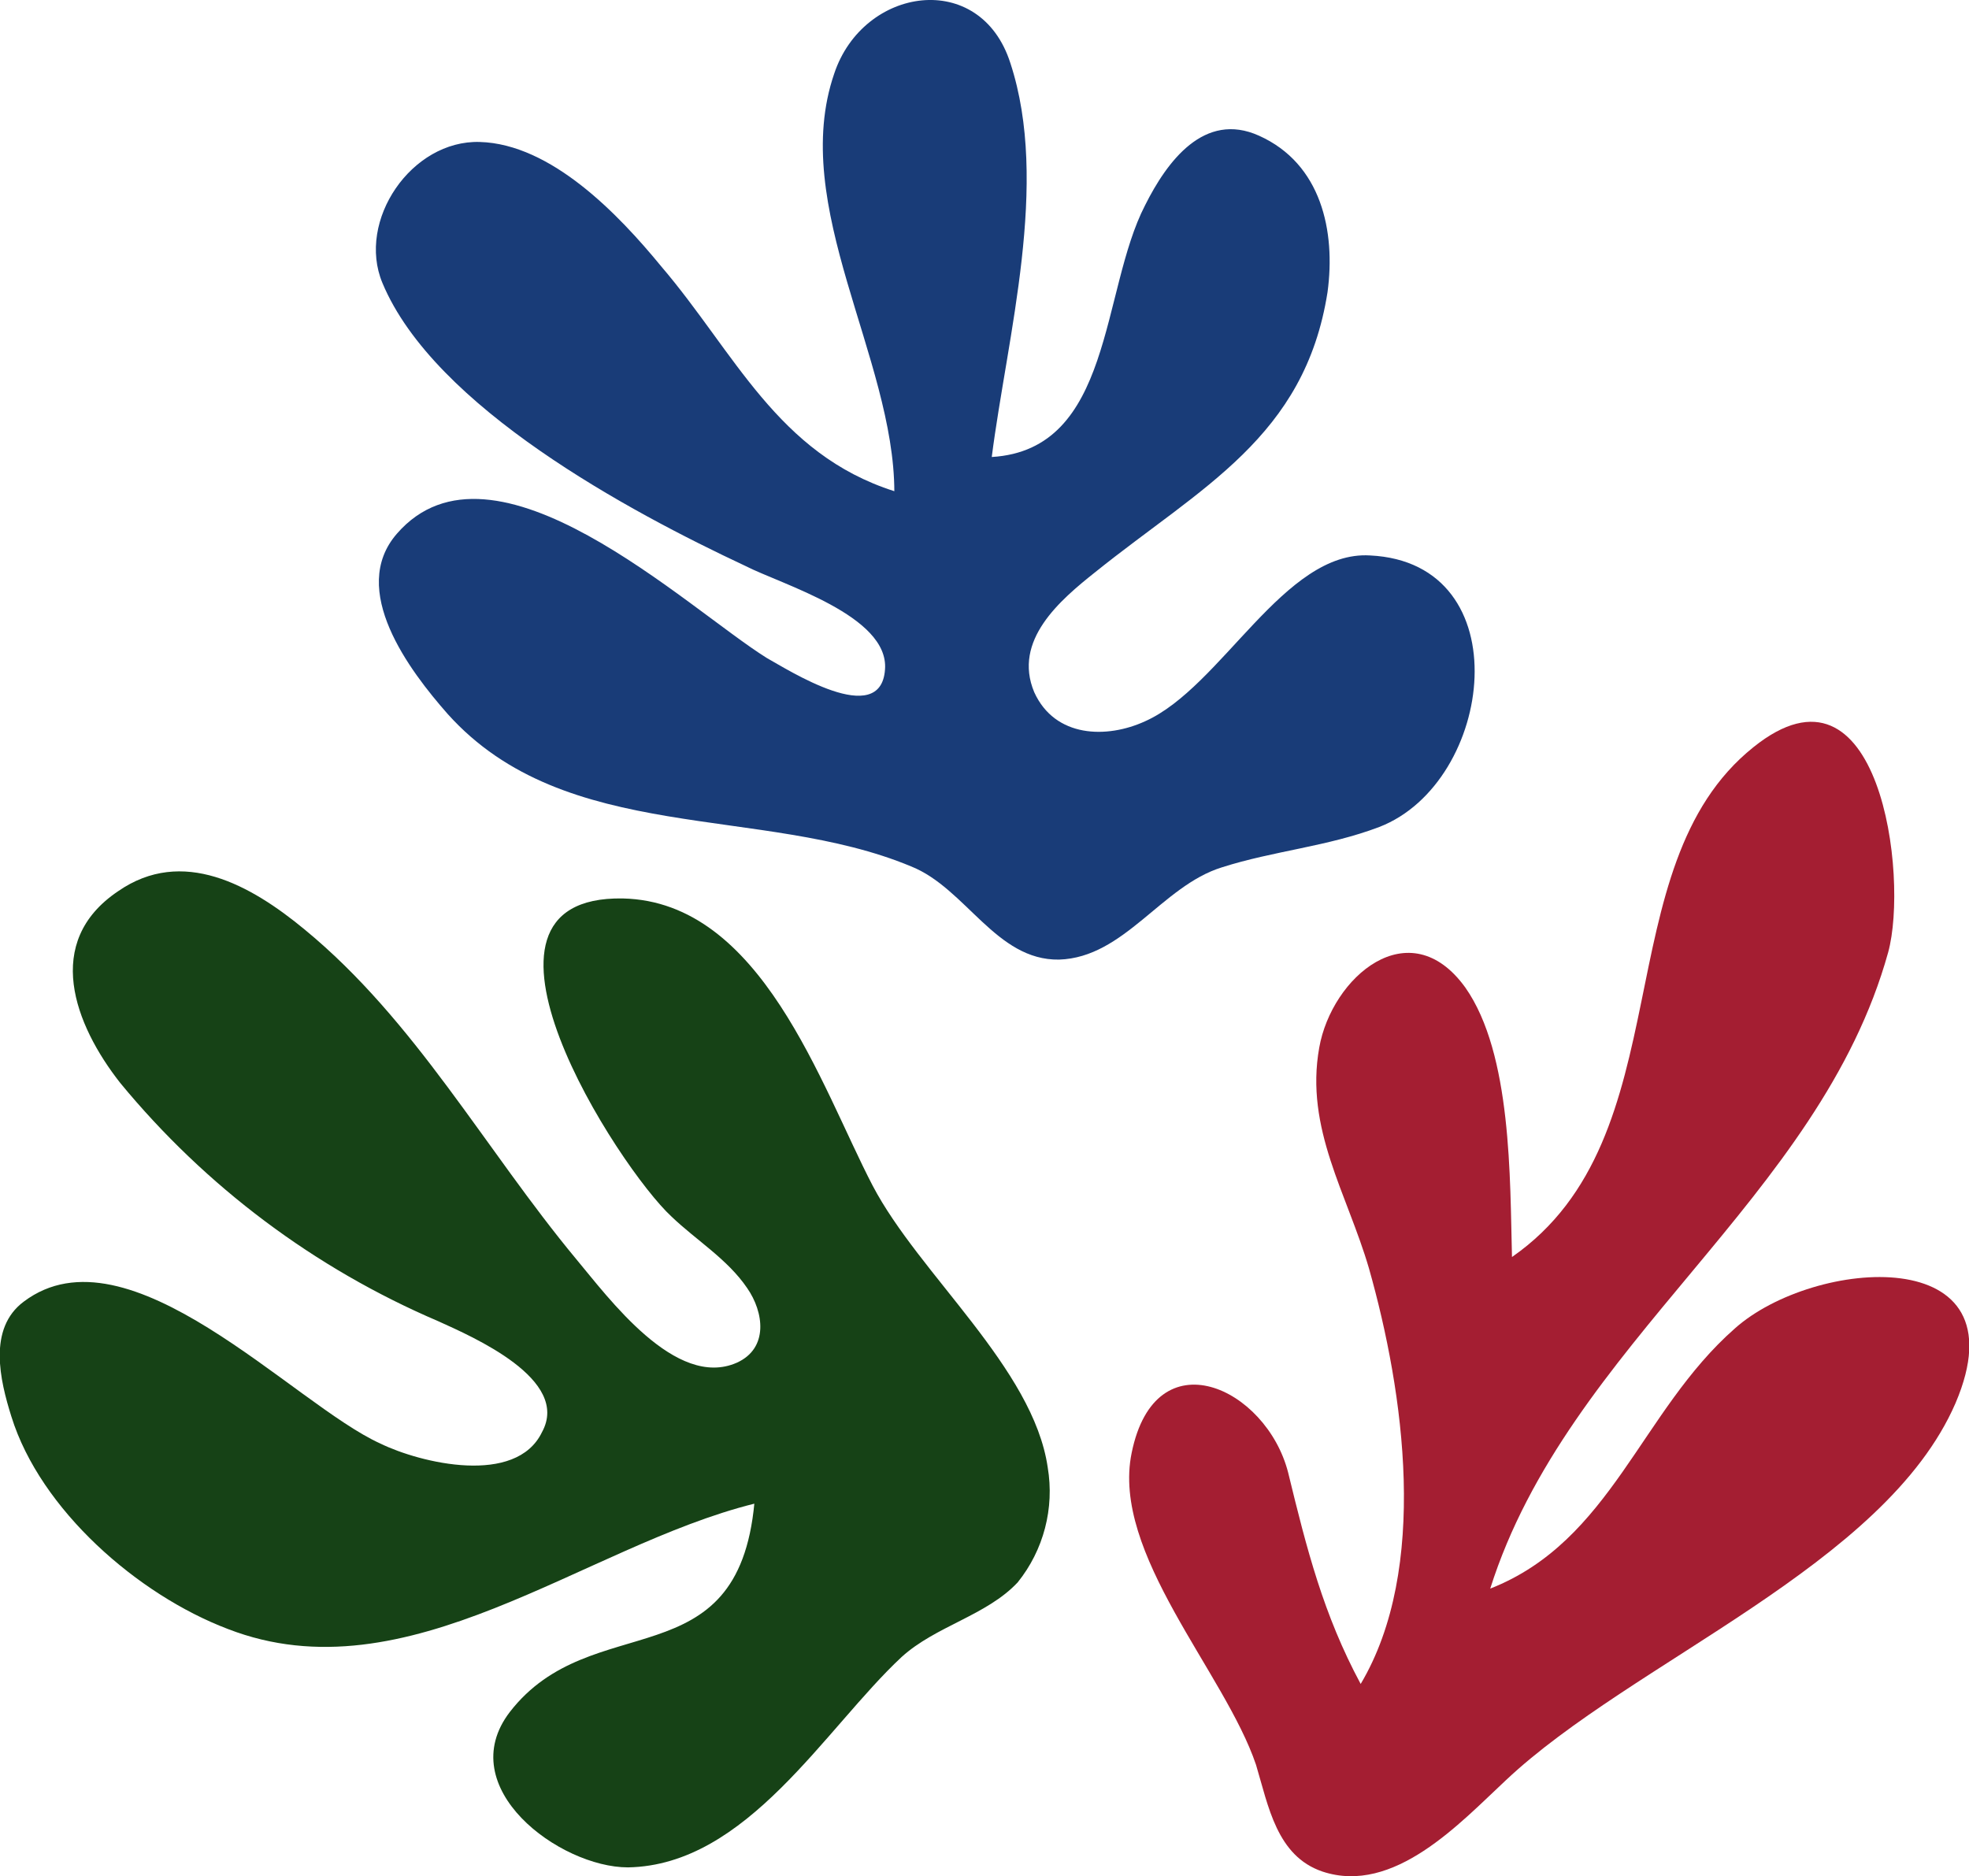
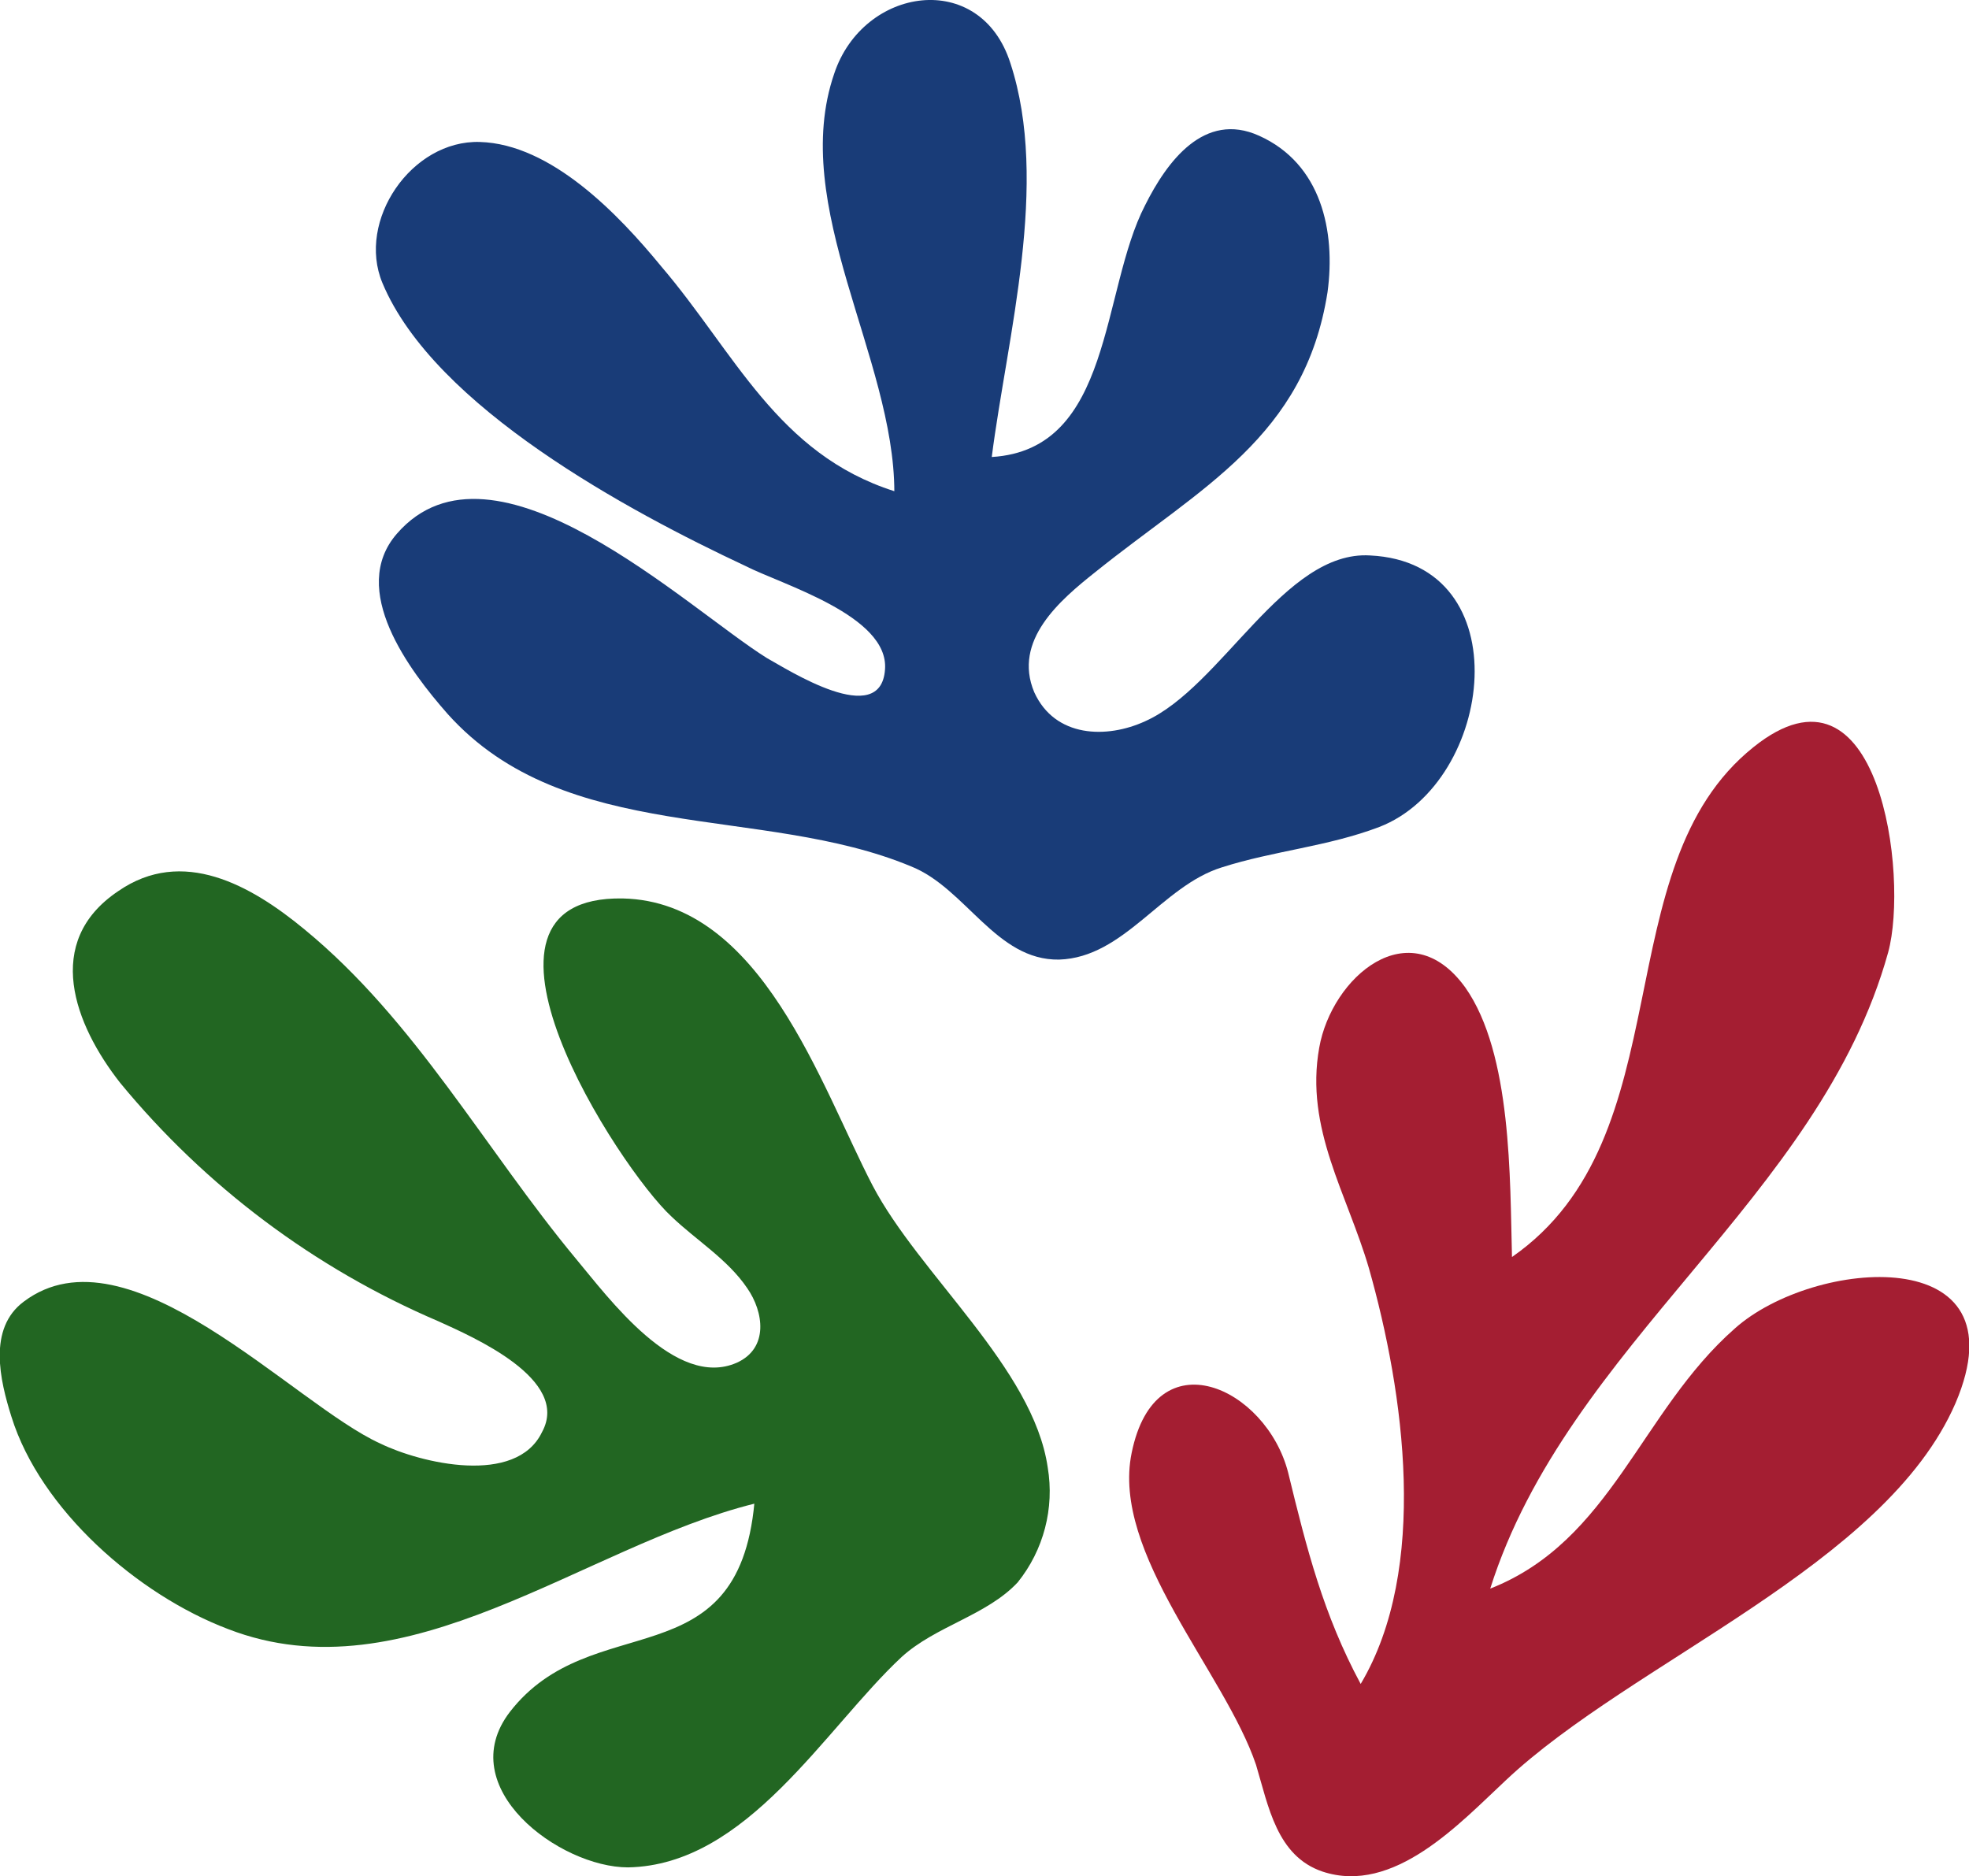
<svg xmlns="http://www.w3.org/2000/svg" width="100%" height="100%" viewBox="0 0 190 181">
-   <path fill="#164216" d="M72.8 145c-1.6 17.3-15.7 10-23.6 20.2-5.6 7.3 4.8 15 11.4 15 11.5-.2 19-13.4 26.4-20.3 3.3-3 8.2-4 11.2-7.2a14 14 0 0 0 2.9-11.1c-1.4-9.6-12.4-18.6-16.9-27.2-5-9.6-10.7-27.4-24.1-27.7-17.4-.3-.4 26 4.7 30.7 2.4 2.3 5.4 4.1 7.3 6.9 1.6 2.3 2.1 5.8-1 7.2-5.9 2.6-12.4-6.3-15.5-10-8.8-10.6-15.5-23-26.2-31.8-5.2-4.3-11.8-8-18-3.7-7.3 4.9-4.2 12.9.2 18.5a81 81 0 0 0 30.7 23c3.3 1.5 12.8 5.6 10 10.7-2.5 5.2-11.7 3-15.6 1.1-8.4-3.8-24.3-21.3-34.4-13.7-3.5 2.6-2.3 7.6-1.2 11.1 2.8 9 12.2 17.2 20.9 20.5 17.3 6.7 34.3-8 50.8-12.1z" />
+   <path fill="#226622" d="M72.8 145c-1.6 17.3-15.7 10-23.6 20.2-5.6 7.3 4.8 15 11.4 15 11.5-.2 19-13.4 26.4-20.3 3.3-3 8.2-4 11.2-7.2a14 14 0 0 0 2.9-11.1c-1.4-9.6-12.4-18.6-16.9-27.2-5-9.6-10.7-27.4-24.1-27.7-17.4-.3-.4 26 4.7 30.7 2.4 2.3 5.4 4.1 7.3 6.9 1.6 2.3 2.1 5.8-1 7.2-5.9 2.6-12.4-6.3-15.5-10-8.8-10.6-15.5-23-26.2-31.8-5.2-4.3-11.8-8-18-3.7-7.3 4.9-4.2 12.9.2 18.5a81 81 0 0 0 30.7 23c3.3 1.5 12.8 5.6 10 10.7-2.5 5.2-11.7 3-15.6 1.1-8.4-3.8-24.3-21.3-34.4-13.7-3.5 2.6-2.3 7.6-1.2 11.1 2.8 9 12.2 17.2 20.9 20.5 17.3 6.7 34.3-8 50.8-12.1z" />
  <path fill="#a41e32" d="M145.9 121.3c-.2-7.5 0-19.6-4.5-26-5.4-7.5-12.9-1-14.1 5.8-1.4 7.8 2.7 14.1 4.8 21.3 3.4 12 5.8 29-.8 40.1-3.6-6.7-5.2-13-7-20.4-2.1-8.2-12.8-13.2-15.1-1.9-2 9.7 9 21.2 12 30.1 1.2 4 2 8.8 6.4 10.3 6.9 2.3 13.3-4.7 17.7-8.8 12.2-11.5 36.6-20.7 43.4-36.4 6.7-15.7-13.7-14-21.3-7.2-9.1 8-11.9 20.5-23.6 25.1 7.5-23.7 31.8-37.6 38.4-61.4 2-7.3-.8-29.6-13-19.8-14.5 11.6-6.6 37.6-23.3 49.2z" />
  <path fill="#193c78" d="M86.3 47.5c0-13-10.2-27.6-5.8-40.4 2.8-8.4 14.1-10.1 17-1 3.8 11.6-.3 26.3-1.8 38 11.7-.7 10.5-16 14.8-24.3 2.1-4.2 5.7-9.1 11-6.7 6 2.7 7.4 9.2 6.6 15.1-2.2 14-12.2 18.8-22.4 27-3.4 2.7-8 6.6-5.9 11.6 2 4.4 7 4.5 10.7 2.8 7.4-3.3 13.4-16.5 21.7-16 14.6.7 12 21.9.9 26.2-5 1.9-10.2 2.3-15.2 3.9-5.8 1.8-9.4 8.7-15.7 8.9-6.1.1-9-6.9-14.3-9-14.4-6-33.3-2-44.7-14.7-3.7-4.2-9.6-12-4.9-17.4 9.3-10.7 28 7.2 35.7 12 2 1.1 11 6.9 11.4 1.1.4-5.2-10-8.2-13.5-10-11.1-5.2-30-15.3-35-27.3-2.5-6 2.8-13.8 9.4-13.6 6.9.2 13.4 7 17.5 12C70.9 34 75 43.8 86.3 47.4z" />
</svg>
